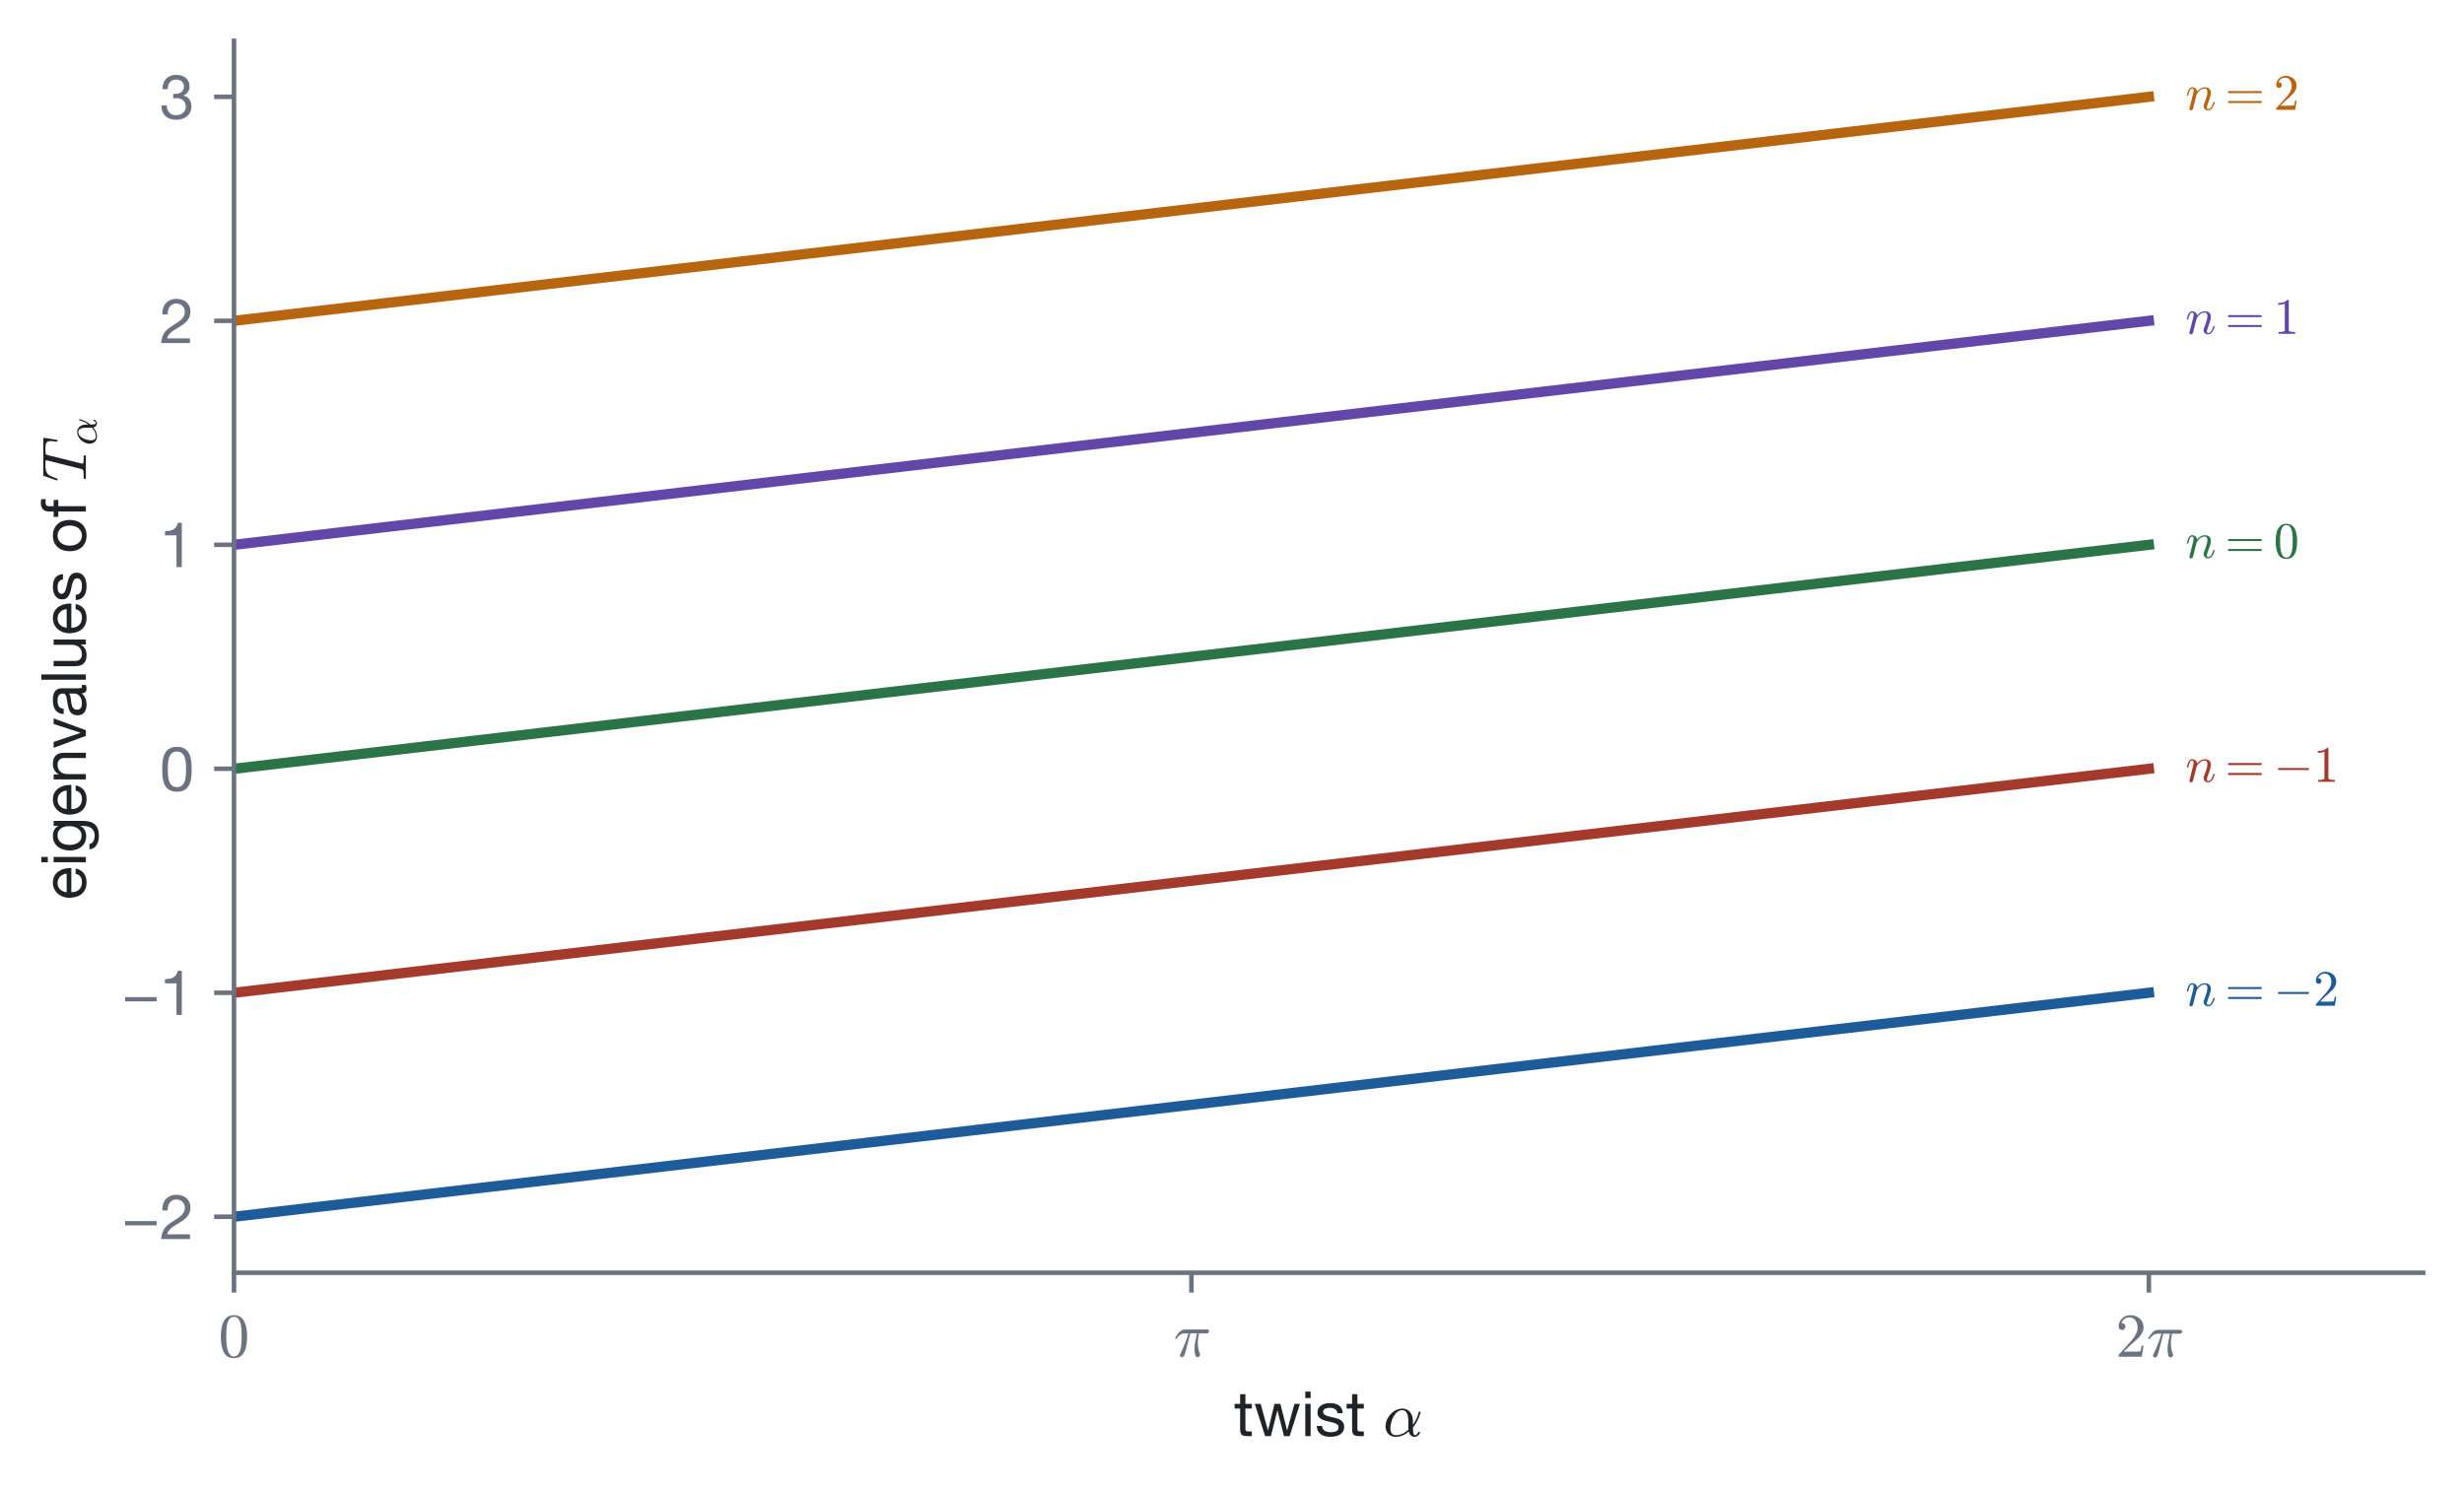
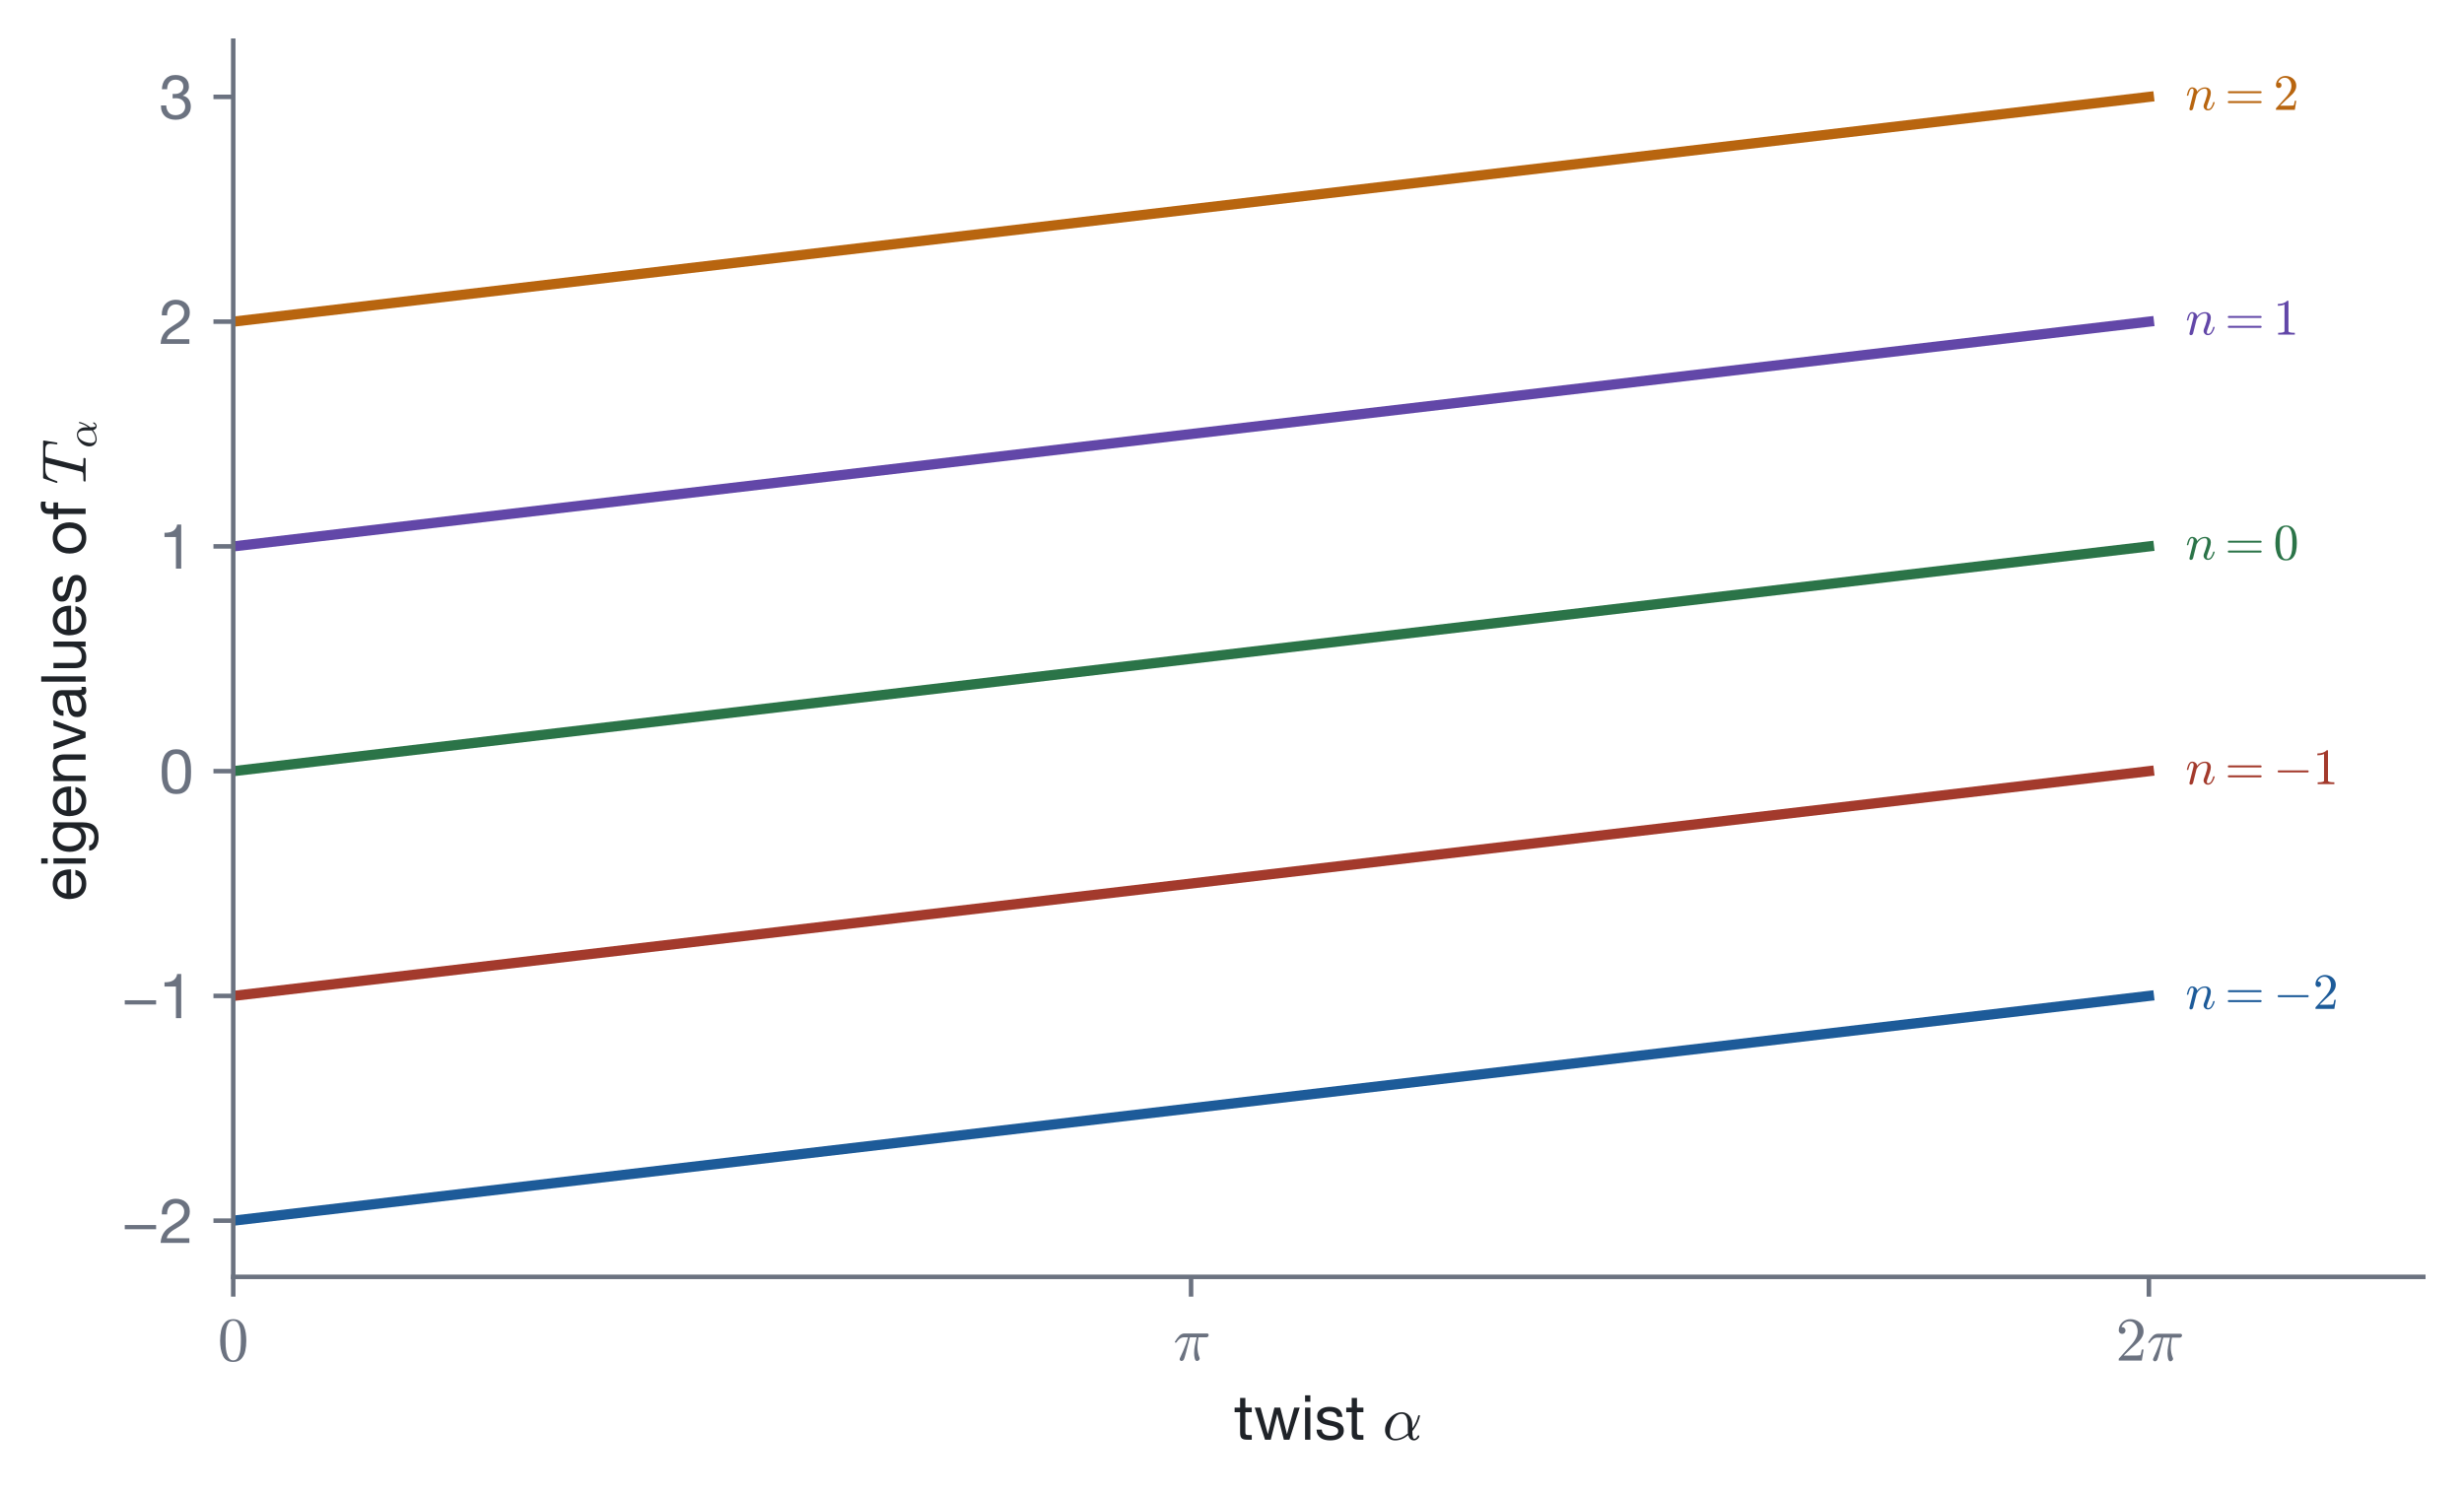
- <svg xmlns="http://www.w3.org/2000/svg" xmlns:xlink="http://www.w3.org/1999/xlink" width="434.445pt" height="262.684pt" viewBox="0 0 434.445 262.684" version="1.1">
+ <svg xmlns="http://www.w3.org/2000/svg" xmlns:xlink="http://www.w3.org/1999/xlink" width="435.84pt" height="264.124pt" viewBox="0 0 435.84 264.124" version="1.1">
  <defs>
    <style type="text/css">*{stroke-linejoin: round; stroke-linecap: butt}</style>
  </defs>
  <g id="figure_1">
    <g id="patch_1">
-       <path d="M 0 262.684  L 434.445 262.684  L 434.445 0  L 0 0  L 0 262.684  z " style="fill: none" />
+       <path d="M 0 264.124  L 435.84 264.124  L 435.84 0  L 0 0  L 0 264.124  z " style="fill: none" />
    </g>
    <g id="axes_1">
      <g id="patch_2">
-         <path d="M 41.255 224.44  L 427.245 224.44  L 427.245 7.2  L 41.255 7.2  L 41.255 224.44  z " style="fill: none" />
+         <path d="M 41.255 225.88  L 428.64 225.88  L 428.64 7.2  L 41.255 7.2  L 41.255 225.88  z " style="fill: none" />
      </g>
      <g id="matplotlib.axis_1">
        <g id="xtick_1">
          <g id="line2d_1">
            <defs>
-               <path id="md343e5c5b4" d="M 0 0  L 0 3.5  " style="stroke: #6b7280; stroke-width: 0.8" />
-             </defs>
-             <g>
-               <use xlink:href="#md343e5c5b4" x="41.255" y="224.44" style="fill: #6b7280; stroke: #6b7280; stroke-width: 0.8" />
+               <path id="m90a0dca216" d="M 0 0  L 0 3.5  " style="stroke: #6b7280; stroke-width: 0.8" />
+             </defs>
+             <g>
+               <use xlink:href="#m90a0dca216" x="41.255" y="225.88" style="fill: #6b7280; stroke: #6b7280; stroke-width: 0.8" />
            </g>
          </g>
          <g id="text_1">
-             <g style="fill: #6b7280" transform="translate(38.50531 239.2947) scale(0.11 -0.11)">
+             <g style="fill: #6b7280" transform="translate(38.50531 240.7347) scale(0.11 -0.11)">
              <defs>
                <path id="Cmr10-30" d="M 1600 -141  Q 816 -141 533 504  Q 250 1150 250 2041  Q 250 2597 351 3087  Q 453 3578 754 3920  Q 1056 4263 1600 4263  Q 2022 4263 2290 4056  Q 2559 3850 2700 3523  Q 2841 3197 2892 2823  Q 2944 2450 2944 2041  Q 2944 1491 2842 1011  Q 2741 531 2444 195  Q 2147 -141 1600 -141  z M 1600 25  Q 1956 25 2131 390  Q 2306 756 2347 1200  Q 2388 1644 2388 2144  Q 2388 2625 2347 3031  Q 2306 3438 2132 3767  Q 1959 4097 1600 4097  Q 1238 4097 1063 3765  Q 888 3434 847 3029  Q 806 2625 806 2144  Q 806 1788 823 1472  Q 841 1156 916 820  Q 991 484 1158 254  Q 1325 25 1600 25  z " transform="scale(0.015625)" />
              </defs>
              <use xlink:href="#Cmr10-30" transform="translate(0 0.390625)" />
            </g>
          </g>
        </g>
        <g id="xtick_2">
          <g id="line2d_2">
            <g>
-               <use xlink:href="#md343e5c5b4" x="210.069" y="224.44" style="fill: #6b7280; stroke: #6b7280; stroke-width: 0.8" />
+               <use xlink:href="#m90a0dca216" x="210.68" y="225.88" style="fill: #6b7280; stroke: #6b7280; stroke-width: 0.8" />
            </g>
          </g>
          <g id="text_2">
-             <g style="fill: #6b7280" transform="translate(206.9345 239.2947) scale(0.11 -0.11)">
+             <g style="fill: #6b7280" transform="translate(207.5446 240.7347) scale(0.11 -0.11)">
              <defs>
                <path id="Cmmi10-bc" d="M 647 109  Q 647 144 672 213  Q 850 584 1004 942  Q 1159 1300 1282 1639  Q 1406 1978 1509 2363  L 1100 2363  Q 866 2363 662 2216  Q 459 2069 325 1844  Q 313 1819 288 1819  L 213 1819  Q 153 1819 153 1881  Q 153 1894 166 1919  Q 375 2275 614 2517  Q 853 2759 1153 2759  L 3475 2759  Q 3541 2759 3587 2715  Q 3634 2672 3634 2597  Q 3634 2503 3567 2433  Q 3500 2363 3406 2363  L 2591 2363  Q 2488 1859 2478 1381  Q 2478 766 2694 269  Q 2713 231 2713 191  Q 2713 122 2672 62  Q 2631 3 2567 -34  Q 2503 -72 2431 -72  Q 2263 -72 2200 203  Q 2138 478 2138 738  Q 2138 1103 2200 1442  Q 2263 1781 2400 2363  L 1703 2363  Q 1197 313 1094 103  Q 1003 -72 844 -72  Q 766 -72 706 -20  Q 647 31 647 109  z " transform="scale(0.015625)" />
              </defs>
              <use xlink:href="#Cmmi10-bc" transform="translate(0 0.890625)" />
            </g>
          </g>
        </g>
        <g id="xtick_3">
          <g id="line2d_3">
            <g>
-               <use xlink:href="#md343e5c5b4" x="378.884" y="224.44" style="fill: #6b7280; stroke: #6b7280; stroke-width: 0.8" />
+               <use xlink:href="#m90a0dca216" x="380.104" y="225.88" style="fill: #6b7280; stroke: #6b7280; stroke-width: 0.8" />
            </g>
          </g>
          <g id="text_3">
-             <g style="fill: #6b7280" transform="translate(372.9986 239.2947) scale(0.11 -0.11)">
+             <g style="fill: #6b7280" transform="translate(374.2188 240.7347) scale(0.11 -0.11)">
              <defs>
                <path id="Cmr10-32" d="M 319 0  L 319 172  Q 319 188 331 206  L 1325 1306  Q 1550 1550 1690 1715  Q 1831 1881 1968 2097  Q 2106 2313 2186 2536  Q 2266 2759 2266 3009  Q 2266 3272 2169 3511  Q 2072 3750 1880 3894  Q 1688 4038 1416 4038  Q 1138 4038 916 3870  Q 694 3703 603 3438  Q 628 3444 672 3444  Q 816 3444 917 3347  Q 1019 3250 1019 3097  Q 1019 2950 917 2848  Q 816 2747 672 2747  Q 522 2747 420 2851  Q 319 2956 319 3097  Q 319 3338 409 3548  Q 500 3759 670 3923  Q 841 4088 1055 4175  Q 1269 4263 1509 4263  Q 1875 4263 2190 4108  Q 2506 3953 2690 3670  Q 2875 3388 2875 3009  Q 2875 2731 2753 2481  Q 2631 2231 2440 2026  Q 2250 1822 1953 1562  Q 1656 1303 1563 1216  L 838 519  L 1453 519  Q 1906 519 2211 526  Q 2516 534 2534 550  Q 2609 631 2688 1141  L 2875 1141  L 2694 0  L 319 0  z " transform="scale(0.015625)" />
              </defs>
              <use xlink:href="#Cmr10-32" transform="translate(0 0.390625)" />
              <use xlink:href="#Cmmi10-bc" transform="translate(50 0.390625)" />
            </g>
          </g>
        </g>
        <g id="text_4">
-           <g style="fill: #1f2328" transform="translate(217.5853 253.3167) scale(0.11 -0.11)">
+           <g style="fill: #1f2328" transform="translate(218.2828 254.7567) scale(0.11 -0.11)">
            <defs>
              <path id="HelveticaNeue-74" d="M 1165 3309  L 1165 4301  L 621 4301  L 621 3309  L 58 3309  L 58 2829  L 621 2829  L 621 723  Q 621 493 665 352  Q 710 211 803 134  Q 896 58 1046 29  Q 1197 0 1408 0  L 1824 0  L 1824 480  L 1574 480  Q 1446 480 1366 489  Q 1286 499 1241 531  Q 1197 563 1181 620  Q 1165 678 1165 774  L 1165 2829  L 1824 2829  L 1824 3309  L 1165 3309  z " transform="scale(0.015625)" />
              <path id="HelveticaNeue-77" d="M 3686 0  L 4742 3309  L 4179 3309  L 3437 602  L 3424 602  L 2733 3309  L 2138 3309  L 1472 602  L 1459 602  L 710 3309  L 109 3309  L 1171 0  L 1760 0  L 2426 2630  L 2438 2630  L 3110 0  L 3686 0  z " transform="scale(0.015625)" />
              <path id="HelveticaNeue-69" d="M 986 3904  L 986 4570  L 442 4570  L 442 3904  L 986 3904  z M 442 3309  L 442 0  L 986 0  L 986 3309  L 442 3309  z " transform="scale(0.015625)" />
              <path id="HelveticaNeue-73" d="M 742 1043  L 198 1043  Q 211 736 326 521  Q 442 307 634 176  Q 826 45 1075 -12  Q 1325 -70 1600 -70  Q 1850 -70 2102 -22  Q 2355 26 2556 147  Q 2758 269 2883 467  Q 3008 666 3008 966  Q 3008 1203 2915 1363  Q 2822 1523 2672 1628  Q 2522 1734 2326 1798  Q 2131 1862 1926 1907  Q 1734 1952 1542 1993  Q 1350 2035 1196 2096  Q 1043 2157 944 2249  Q 845 2342 845 2483  Q 845 2611 909 2691  Q 973 2771 1075 2819  Q 1178 2867 1302 2886  Q 1427 2906 1549 2906  Q 1683 2906 1814 2877  Q 1946 2848 2054 2784  Q 2163 2720 2233 2614  Q 2304 2509 2317 2349  L 2861 2349  Q 2842 2650 2733 2851  Q 2624 3053 2441 3171  Q 2259 3290 2022 3338  Q 1786 3386 1504 3386  Q 1286 3386 1065 3331  Q 845 3277 669 3165  Q 493 3053 381 2873  Q 269 2694 269 2445  Q 269 2125 429 1945  Q 589 1766 829 1667  Q 1069 1568 1350 1513  Q 1632 1459 1872 1392  Q 2112 1325 2272 1216  Q 2432 1107 2432 896  Q 2432 742 2355 643  Q 2278 544 2160 493  Q 2042 442 1901 422  Q 1760 403 1632 403  Q 1466 403 1309 435  Q 1152 467 1027 540  Q 902 614 825 739  Q 749 864 742 1043  z " transform="scale(0.015625)" />
              <path id="HelveticaNeue-20" transform="scale(0.015625)" />
              <path id="Cmmi10-ae" d="M 1288 -72  Q 984 -72 748 72  Q 513 216 384 459  Q 256 703 256 1013  Q 256 1447 498 1872  Q 741 2297 1142 2562  Q 1544 2828 1984 2828  Q 2309 2828 2556 2658  Q 2803 2488 2931 2205  Q 3059 1922 3059 1600  L 3066 1172  Q 3284 1475 3436 1801  Q 3588 2128 3669 2478  Q 3681 2516 3719 2516  L 3794 2516  Q 3853 2516 3853 2456  Q 3853 2450 3847 2438  Q 3772 2144 3659 1873  Q 3547 1603 3395 1350  Q 3244 1097 3066 891  Q 3066 97 3250 97  Q 3369 97 3445 167  Q 3522 238 3580 341  Q 3638 444 3653 447  L 3731 447  Q 3781 447 3781 384  Q 3781 225 3598 76  Q 3416 -72 3238 -72  Q 3006 -72 2853 78  Q 2700 228 2644 469  Q 2344 213 1994 70  Q 1644 -72 1288 -72  z M 1300 97  Q 1984 97 2613 659  Q 2609 697 2603 751  Q 2597 806 2597 813  L 2597 1503  Q 2597 2663 1972 2663  Q 1597 2663 1315 2342  Q 1034 2022 892 1576  Q 750 1131 750 763  Q 750 484 892 290  Q 1034 97 1300 97  z " transform="scale(0.015625)" />
            </defs>
            <use xlink:href="#HelveticaNeue-74" transform="translate(0 0.59375)" />
            <use xlink:href="#HelveticaNeue-77" transform="translate(31.49998 0.59375)" />
            <use xlink:href="#HelveticaNeue-69" transform="translate(107.3 0.59375)" />
            <use xlink:href="#HelveticaNeue-73" transform="translate(129.5 0.59375)" />
            <use xlink:href="#HelveticaNeue-74" transform="translate(179.5 0.59375)" />
            <use xlink:href="#HelveticaNeue-20" transform="translate(210.9999 0.59375)" />
            <use xlink:href="#Cmmi10-ae" transform="translate(238.7999 0.59375)" />
          </g>
        </g>
      </g>
      <g id="matplotlib.axis_2">
        <g id="ytick_1">
          <g id="line2d_4">
            <defs>
-               <path id="m2979160e1a" d="M 0 0  L -3.5 0  " style="stroke: #6b7280; stroke-width: 0.8" />
-             </defs>
-             <g>
-               <use xlink:href="#m2979160e1a" x="41.255" y="214.565" style="fill: #6b7280; stroke: #6b7280; stroke-width: 0.8" />
+               <path id="m09a681bd57" d="M 0 0  L -3.5 0  " style="stroke: #6b7280; stroke-width: 0.8" />
+             </defs>
+             <g>
+               <use xlink:href="#m09a681bd57" x="41.255" y="215.94" style="fill: #6b7280; stroke: #6b7280; stroke-width: 0.8" />
            </g>
          </g>
          <g id="text_5">
-             <g style="fill: #6b7280" transform="translate(21.54 218.4928) scale(0.11 -0.11)">
+             <g style="fill: #6b7280" transform="translate(21.54 219.8673) scale(0.11 -0.11)">
              <defs>
                <path id="HelveticaNeue-2212" d="M 307 1837  L 307 1402  L 3533 1402  L 3533 1837  L 307 1837  z " transform="scale(0.015625)" />
                <path id="HelveticaNeue-32" d="M 282 2931  L 826 2931  Q 819 3136 867 3337  Q 915 3539 1024 3699  Q 1133 3859 1302 3958  Q 1472 4058 1709 4058  Q 1888 4058 2048 4000  Q 2208 3942 2326 3833  Q 2445 3725 2515 3574  Q 2586 3424 2586 3238  Q 2586 3002 2512 2822  Q 2438 2643 2294 2489  Q 2150 2336 1932 2185  Q 1715 2035 1427 1856  Q 1190 1715 972 1555  Q 755 1395 582 1184  Q 410 973 298 688  Q 186 403 154 0  L 3117 0  L 3117 480  L 787 480  Q 826 691 950 854  Q 1075 1018 1251 1158  Q 1427 1299 1638 1424  Q 1850 1549 2061 1677  Q 2272 1811 2470 1958  Q 2669 2106 2822 2288  Q 2976 2470 3069 2700  Q 3162 2931 3162 3232  Q 3162 3552 3050 3795  Q 2938 4038 2746 4201  Q 2554 4365 2294 4451  Q 2035 4538 1741 4538  Q 1382 4538 1100 4416  Q 819 4294 630 4080  Q 442 3866 352 3571  Q 262 3277 282 2931  z " transform="scale(0.015625)" />
              </defs>
              <use xlink:href="#HelveticaNeue-2212" />
              <use xlink:href="#HelveticaNeue-32" transform="translate(59.99999 0)" />
            </g>
          </g>
        </g>
        <g id="ytick_2">
          <g id="line2d_5">
            <g>
-               <use xlink:href="#m2979160e1a" x="41.255" y="175.067" style="fill: #6b7280; stroke: #6b7280; stroke-width: 0.8" />
+               <use xlink:href="#m09a681bd57" x="41.255" y="176.18" style="fill: #6b7280; stroke: #6b7280; stroke-width: 0.8" />
            </g>
          </g>
          <g id="text_6">
-             <g style="fill: #6b7280" transform="translate(21.54 178.9946) scale(0.11 -0.11)">
+             <g style="fill: #6b7280" transform="translate(21.54 180.1073) scale(0.11 -0.11)">
              <defs>
                <path id="HelveticaNeue-31" d="M 2278 0  L 2278 4538  L 1862 4538  Q 1818 4282 1696 4115  Q 1574 3949 1398 3853  Q 1222 3757 1004 3721  Q 787 3686 557 3686  L 557 3251  L 1734 3251  L 1734 0  L 2278 0  z " transform="scale(0.015625)" />
              </defs>
              <use xlink:href="#HelveticaNeue-2212" />
              <use xlink:href="#HelveticaNeue-31" transform="translate(59.99999 0)" />
            </g>
          </g>
        </g>
        <g id="ytick_3">
          <g id="line2d_6">
            <g>
-               <use xlink:href="#m2979160e1a" x="41.255" y="135.569" style="fill: #6b7280; stroke: #6b7280; stroke-width: 0.8" />
+               <use xlink:href="#m09a681bd57" x="41.255" y="136.42" style="fill: #6b7280; stroke: #6b7280; stroke-width: 0.8" />
            </g>
          </g>
          <g id="text_7">
-             <g style="fill: #6b7280" transform="translate(28.14 139.4964) scale(0.11 -0.11)">
+             <g style="fill: #6b7280" transform="translate(28.14 140.3473) scale(0.11 -0.11)">
              <defs>
                <path id="HelveticaNeue-30" d="M 845 2234  Q 845 2400 848 2601  Q 851 2803 880 3004  Q 909 3206 963 3398  Q 1018 3590 1123 3734  Q 1229 3878 1389 3968  Q 1549 4058 1779 4058  Q 2010 4058 2170 3968  Q 2330 3878 2435 3734  Q 2541 3590 2595 3398  Q 2650 3206 2678 3004  Q 2707 2803 2710 2601  Q 2714 2400 2714 2234  Q 2714 1978 2698 1661  Q 2682 1344 2595 1065  Q 2509 787 2317 595  Q 2125 403 1779 403  Q 1434 403 1242 595  Q 1050 787 963 1065  Q 877 1344 861 1661  Q 845 1978 845 2234  z M 269 2227  Q 269 1978 281 1709  Q 294 1440 345 1184  Q 397 928 493 701  Q 589 474 755 301  Q 922 128 1174 29  Q 1427 -70 1779 -70  Q 2138 -70 2387 29  Q 2637 128 2803 301  Q 2970 474 3066 701  Q 3162 928 3213 1184  Q 3264 1440 3277 1709  Q 3290 1978 3290 2227  Q 3290 2477 3277 2745  Q 3264 3014 3213 3270  Q 3162 3526 3066 3756  Q 2970 3987 2803 4160  Q 2637 4333 2384 4435  Q 2131 4538 1779 4538  Q 1427 4538 1174 4435  Q 922 4333 755 4160  Q 589 3987 493 3756  Q 397 3526 345 3270  Q 294 3014 281 2745  Q 269 2477 269 2227  z " transform="scale(0.015625)" />
              </defs>
              <use xlink:href="#HelveticaNeue-30" />
            </g>
          </g>
        </g>
        <g id="ytick_4">
          <g id="line2d_7">
            <g>
-               <use xlink:href="#m2979160e1a" x="41.255" y="96.071" style="fill: #6b7280; stroke: #6b7280; stroke-width: 0.8" />
+               <use xlink:href="#m09a681bd57" x="41.255" y="96.66" style="fill: #6b7280; stroke: #6b7280; stroke-width: 0.8" />
            </g>
          </g>
          <g id="text_8">
-             <g style="fill: #6b7280" transform="translate(28.14 99.99825) scale(0.11 -0.11)">
+             <g style="fill: #6b7280" transform="translate(28.14 100.5873) scale(0.11 -0.11)">
              <use xlink:href="#HelveticaNeue-31" />
            </g>
          </g>
        </g>
        <g id="ytick_5">
          <g id="line2d_8">
            <g>
-               <use xlink:href="#m2979160e1a" x="41.255" y="56.573" style="fill: #6b7280; stroke: #6b7280; stroke-width: 0.8" />
+               <use xlink:href="#m09a681bd57" x="41.255" y="56.9" style="fill: #6b7280; stroke: #6b7280; stroke-width: 0.8" />
            </g>
          </g>
          <g id="text_9">
-             <g style="fill: #6b7280" transform="translate(28.14 60.50007) scale(0.11 -0.11)">
+             <g style="fill: #6b7280" transform="translate(28.14 60.82734) scale(0.11 -0.11)">
              <use xlink:href="#HelveticaNeue-32" />
            </g>
          </g>
        </g>
        <g id="ytick_6">
          <g id="line2d_9">
            <g>
-               <use xlink:href="#m2979160e1a" x="41.255" y="17.075" style="fill: #6b7280; stroke: #6b7280; stroke-width: 0.8" />
+               <use xlink:href="#m09a681bd57" x="41.255" y="17.14" style="fill: #6b7280; stroke: #6b7280; stroke-width: 0.8" />
            </g>
          </g>
          <g id="text_10">
-             <g style="fill: #6b7280" transform="translate(28.14 21.00189) scale(0.11 -0.11)">
+             <g style="fill: #6b7280" transform="translate(28.14 21.06734) scale(0.11 -0.11)">
              <defs>
                <path id="HelveticaNeue-33" d="M 1395 2592  L 1395 2131  Q 1549 2150 1722 2150  Q 1926 2150 2102 2096  Q 2278 2042 2406 1930  Q 2534 1818 2611 1654  Q 2688 1491 2688 1280  Q 2688 1075 2608 912  Q 2528 749 2393 637  Q 2259 525 2080 464  Q 1901 403 1702 403  Q 1235 403 992 681  Q 749 960 736 1402  L 192 1402  Q 186 1050 291 774  Q 397 499 595 310  Q 794 122 1075 26  Q 1357 -70 1702 -70  Q 2022 -70 2307 16  Q 2592 102 2803 275  Q 3014 448 3139 707  Q 3264 966 3264 1306  Q 3264 1715 3062 2016  Q 2861 2317 2445 2406  L 2445 2419  Q 2714 2541 2893 2777  Q 3072 3014 3072 3322  Q 3072 3635 2966 3865  Q 2861 4096 2675 4243  Q 2490 4390 2237 4464  Q 1984 4538 1690 4538  Q 1350 4538 1091 4429  Q 832 4320 659 4128  Q 486 3936 393 3667  Q 301 3398 288 3072  L 832 3072  Q 832 3270 883 3449  Q 934 3629 1040 3763  Q 1146 3898 1309 3978  Q 1472 4058 1690 4058  Q 2035 4058 2265 3875  Q 2496 3693 2496 3328  Q 2496 3149 2425 3008  Q 2355 2867 2236 2774  Q 2118 2682 1961 2634  Q 1805 2586 1632 2586  L 1517 2586  Q 1485 2586 1453 2586  Q 1427 2586 1395 2592  z " transform="scale(0.015625)" />
              </defs>
              <use xlink:href="#HelveticaNeue-33" />
            </g>
          </g>
        </g>
        <g id="text_11">
-           <g style="fill: #1f2328" transform="translate(15.23 158.72) rotate(-90) scale(0.11 -0.11)">
+           <g style="fill: #1f2328" transform="translate(15.23 159.44) rotate(-90) scale(0.11 -0.11)">
            <defs>
              <path id="HelveticaNeue-65" d="M 2707 1971  L 806 1971  Q 819 2163 889 2332  Q 960 2502 1081 2630  Q 1203 2758 1372 2832  Q 1542 2906 1754 2906  Q 1958 2906 2128 2832  Q 2298 2758 2422 2633  Q 2547 2509 2620 2336  Q 2694 2163 2707 1971  z M 3232 1050  L 2694 1050  Q 2624 723 2403 563  Q 2182 403 1837 403  Q 1568 403 1369 492  Q 1171 582 1043 732  Q 915 883 857 1078  Q 800 1274 806 1491  L 3283 1491  Q 3296 1792 3229 2125  Q 3162 2458 2986 2739  Q 2810 3021 2518 3203  Q 2227 3386 1786 3386  Q 1446 3386 1161 3258  Q 877 3130 669 2899  Q 461 2669 345 2355  Q 230 2042 230 1664  Q 243 1286 342 966  Q 442 646 640 416  Q 838 186 1129 58  Q 1421 -70 1818 -70  Q 2381 -70 2752 211  Q 3123 493 3232 1050  z " transform="scale(0.015625)" />
              <path id="HelveticaNeue-67" d="M 3264 282  L 3264 3309  L 2752 3309  L 2752 2835  L 2746 2835  Q 2598 3110 2336 3248  Q 2074 3386 1760 3386  Q 1331 3386 1036 3222  Q 742 3059 563 2806  Q 384 2554 307 2243  Q 230 1933 230 1638  Q 230 1299 323 995  Q 416 691 601 464  Q 787 237 1062 102  Q 1338 -32 1709 -32  Q 2029 -32 2313 112  Q 2598 256 2739 563  L 2752 563  L 2752 346  Q 2752 70 2697 -160  Q 2643 -390 2521 -553  Q 2400 -717 2214 -809  Q 2029 -902 1760 -902  Q 1626 -902 1478 -873  Q 1331 -845 1206 -781  Q 1082 -717 995 -614  Q 909 -512 902 -365  L 358 -365  Q 371 -634 499 -819  Q 627 -1005 822 -1120  Q 1018 -1235 1258 -1286  Q 1498 -1338 1728 -1338  Q 2522 -1338 2893 -934  Q 3264 -531 3264 282  z M 1741 442  Q 1472 442 1293 554  Q 1114 666 1005 848  Q 896 1030 851 1254  Q 806 1478 806 1702  Q 806 1939 860 2156  Q 915 2374 1033 2540  Q 1152 2707 1337 2806  Q 1523 2906 1786 2906  Q 2042 2906 2221 2803  Q 2400 2701 2512 2531  Q 2624 2362 2675 2150  Q 2726 1939 2726 1722  Q 2726 1491 2672 1260  Q 2618 1030 2502 848  Q 2387 666 2198 554  Q 2010 442 1741 442  z " transform="scale(0.015625)" />
              <path id="HelveticaNeue-6e" d="M 410 3309  L 410 0  L 954 0  L 954 1869  Q 954 2093 1014 2281  Q 1075 2470 1196 2611  Q 1318 2752 1500 2829  Q 1683 2906 1933 2906  Q 2246 2906 2425 2726  Q 2605 2547 2605 2240  L 2605 0  L 3149 0  L 3149 2176  Q 3149 2445 3094 2665  Q 3040 2886 2905 3046  Q 2771 3206 2553 3296  Q 2336 3386 2010 3386  Q 1274 3386 934 2784  L 922 2784  L 922 3309  L 410 3309  z " transform="scale(0.015625)" />
              <path id="HelveticaNeue-76" d="M 1901 0  L 3110 3309  L 2541 3309  L 1638 550  L 1626 550  L 698 3309  L 90 3309  L 1318 0  L 1901 0  z " transform="scale(0.015625)" />
              <path id="HelveticaNeue-61" d="M 3341 13  Q 3200 -70 2950 -70  Q 2739 -70 2614 48  Q 2490 166 2490 435  Q 2266 166 1968 48  Q 1670 -70 1325 -70  Q 1101 -70 899 -19  Q 698 32 550 141  Q 403 250 316 426  Q 230 602 230 851  Q 230 1133 326 1312  Q 422 1491 579 1603  Q 736 1715 937 1772  Q 1139 1830 1350 1869  Q 1574 1914 1776 1936  Q 1978 1958 2131 2000  Q 2285 2042 2374 2122  Q 2464 2202 2464 2355  Q 2464 2534 2397 2643  Q 2330 2752 2224 2809  Q 2118 2867 1987 2886  Q 1856 2906 1728 2906  Q 1382 2906 1152 2774  Q 922 2643 902 2278  L 358 2278  Q 371 2586 486 2797  Q 602 3008 794 3139  Q 986 3270 1232 3328  Q 1478 3386 1760 3386  Q 1984 3386 2205 3354  Q 2426 3322 2605 3222  Q 2784 3123 2893 2944  Q 3002 2765 3002 2477  L 3002 774  Q 3002 582 3024 492  Q 3046 403 3174 403  Q 3245 403 3341 435  L 3341 13  z M 2458 1709  Q 2355 1632 2188 1597  Q 2022 1562 1840 1539  Q 1658 1517 1472 1488  Q 1286 1459 1139 1395  Q 992 1331 899 1212  Q 806 1094 806 890  Q 806 755 860 662  Q 915 570 1001 512  Q 1088 454 1203 428  Q 1318 403 1446 403  Q 1715 403 1907 476  Q 2099 550 2220 662  Q 2342 774 2400 905  Q 2458 1037 2458 1152  L 2458 1709  z " transform="scale(0.015625)" />
              <path id="HelveticaNeue-6c" d="M 442 4570  L 442 0  L 986 0  L 986 4570  L 442 4570  z " transform="scale(0.015625)" />
              <path id="HelveticaNeue-75" d="M 3149 0  L 3149 3309  L 2605 3309  L 2605 1440  Q 2605 1216 2544 1027  Q 2483 838 2361 697  Q 2240 557 2057 480  Q 1875 403 1626 403  Q 1312 403 1133 582  Q 954 762 954 1069  L 954 3309  L 410 3309  L 410 1133  Q 410 864 464 643  Q 518 422 652 262  Q 787 102 1004 16  Q 1222 -70 1549 -70  Q 1914 -70 2182 74  Q 2451 218 2624 525  L 2637 525  L 2637 0  L 3149 0  z " transform="scale(0.015625)" />
              <path id="HelveticaNeue-6f" d="M 806 1651  Q 806 1952 886 2185  Q 966 2419 1107 2579  Q 1248 2739 1437 2822  Q 1626 2906 1837 2906  Q 2048 2906 2237 2822  Q 2426 2739 2566 2579  Q 2707 2419 2787 2185  Q 2867 1952 2867 1651  Q 2867 1350 2787 1116  Q 2707 883 2566 726  Q 2426 570 2237 486  Q 2048 403 1837 403  Q 1626 403 1437 486  Q 1248 570 1107 726  Q 966 883 886 1116  Q 806 1350 806 1651  z M 230 1651  Q 230 1286 332 972  Q 435 659 640 425  Q 845 192 1145 61  Q 1446 -70 1837 -70  Q 2234 -70 2531 61  Q 2829 192 3033 425  Q 3238 659 3340 972  Q 3443 1286 3443 1651  Q 3443 2016 3340 2333  Q 3238 2650 3033 2883  Q 2829 3117 2531 3251  Q 2234 3386 1837 3386  Q 1446 3386 1145 3251  Q 845 3117 640 2883  Q 435 2650 332 2333  Q 230 2016 230 1651  z " transform="scale(0.015625)" />
              <path id="HelveticaNeue-66" d="M 634 2829  L 634 0  L 1178 0  L 1178 2829  L 1818 2829  L 1818 3309  L 1178 3309  L 1178 3770  Q 1178 3987 1286 4064  Q 1395 4141 1594 4141  Q 1664 4141 1747 4131  Q 1830 4122 1901 4096  L 1901 4570  Q 1824 4595 1725 4608  Q 1626 4621 1549 4621  Q 1101 4621 867 4413  Q 634 4205 634 3802  L 634 3309  L 77 3309  L 77 2829  L 634 2829  z " transform="scale(0.015625)" />
              <path id="Cmmi10-54" d="M 294 84  Q 297 100 308 140  Q 319 181 336 203  Q 353 225 384 225  Q 934 225 1113 256  Q 1284 300 1319 441  L 2194 3956  Q 2222 4034 2222 4097  Q 2222 4147 1997 4147  L 1625 4147  Q 1197 4147 964 4015  Q 731 3884 622 3668  Q 513 3453 341 2963  Q 319 2906 275 2906  L 219 2906  Q 153 2906 153 2988  L 609 4313  Q 622 4372 672 4372  L 4453 4372  Q 4519 4372 4519 4288  L 4306 2963  Q 4306 2944 4284 2925  Q 4263 2906 4244 2906  L 4184 2906  Q 4122 2906 4122 2988  Q 4191 3441 4191 3628  Q 4191 3853 4097 3968  Q 4003 4084 3853 4115  Q 3703 4147 3463 4147  L 3084 4147  Q 2913 4147 2853 4115  Q 2794 4084 2753 3928  L 1875 416  Q 1872 403 1870 390  Q 1869 378 1863 359  Q 1863 278 1959 256  Q 2125 225 2669 225  Q 2731 225 2731 141  Q 2709 50 2696 25  Q 2684 0 2625 0  L 359 0  Q 294 0 294 84  z " transform="scale(0.015625)" />
            </defs>
            <use xlink:href="#HelveticaNeue-65" transform="translate(0 0.796875)" />
            <use xlink:href="#HelveticaNeue-69" transform="translate(53.7 0.796875)" />
            <use xlink:href="#HelveticaNeue-67" transform="translate(75.89999 0.796875)" />
            <use xlink:href="#HelveticaNeue-65" transform="translate(133.3 0.796875)" />
            <use xlink:href="#HelveticaNeue-6e" transform="translate(187 0.796875)" />
            <use xlink:href="#HelveticaNeue-76" transform="translate(242.6 0.796875)" />
            <use xlink:href="#HelveticaNeue-61" transform="translate(292.6 0.796875)" />
            <use xlink:href="#HelveticaNeue-6c" transform="translate(346.3 0.796875)" />
            <use xlink:href="#HelveticaNeue-75" transform="translate(368.5 0.796875)" />
            <use xlink:href="#HelveticaNeue-65" transform="translate(424.0999 0.796875)" />
            <use xlink:href="#HelveticaNeue-73" transform="translate(477.7999 0.796875)" />
            <use xlink:href="#HelveticaNeue-20" transform="translate(527.7999 0.796875)" />
            <use xlink:href="#HelveticaNeue-6f" transform="translate(555.5999 0.796875)" />
            <use xlink:href="#HelveticaNeue-66" transform="translate(612.9999 0.796875)" />
            <use xlink:href="#HelveticaNeue-20" transform="translate(642.5999 0.796875)" />
            <use xlink:href="#Cmmi10-54" transform="translate(670.3999 0.796875)" />
            <use xlink:href="#Cmmi10-ae" transform="translate(728.7983 -16.20938) scale(0.7)" />
          </g>
        </g>
      </g>
      <g id="line2d_10">
-         <path d="M 41.255 214.565  L 378.884 175.067  L 378.884 175.067  " clip-path="url(#p675f012a4d)" style="fill: none; stroke: #1d5b99; stroke-width: 1.8; stroke-linecap: square" />
+         <path d="M 41.255 215.94  L 380.104 176.18  L 380.104 176.18  " clip-path="url(#p292934be84)" style="fill: none; stroke: #1d5b99; stroke-width: 1.8; stroke-linecap: square" />
      </g>
      <g id="line2d_11">
-         <path d="M 41.255 175.067  L 378.884 135.569  L 378.884 135.569  " clip-path="url(#p675f012a4d)" style="fill: none; stroke: #a33a2c; stroke-width: 1.8; stroke-linecap: square" />
+         <path d="M 41.255 176.18  L 380.104 136.42  L 380.104 136.42  " clip-path="url(#p292934be84)" style="fill: none; stroke: #a33a2c; stroke-width: 1.8; stroke-linecap: square" />
      </g>
      <g id="line2d_12">
-         <path d="M 41.255 135.569  L 378.884 96.071  L 378.884 96.071  " clip-path="url(#p675f012a4d)" style="fill: none; stroke: #2b7448; stroke-width: 1.8; stroke-linecap: square" />
+         <path d="M 41.255 136.42  L 380.104 96.66  L 380.104 96.66  " clip-path="url(#p292934be84)" style="fill: none; stroke: #2b7448; stroke-width: 1.8; stroke-linecap: square" />
      </g>
      <g id="line2d_13">
-         <path d="M 41.255 96.071  L 378.884 56.573  L 378.884 56.573  " clip-path="url(#p675f012a4d)" style="fill: none; stroke: #6247a8; stroke-width: 1.8; stroke-linecap: square" />
+         <path d="M 41.255 96.66  L 380.104 56.9  L 380.104 56.9  " clip-path="url(#p292934be84)" style="fill: none; stroke: #6247a8; stroke-width: 1.8; stroke-linecap: square" />
      </g>
      <g id="line2d_14">
-         <path d="M 41.255 56.573  L 378.884 17.075  L 378.884 17.075  " clip-path="url(#p675f012a4d)" style="fill: none; stroke: #b8650f; stroke-width: 1.8; stroke-linecap: square" />
+         <path d="M 41.255 56.9  L 380.104 17.14  L 380.104 17.14  " clip-path="url(#p292934be84)" style="fill: none; stroke: #b8650f; stroke-width: 1.8; stroke-linecap: square" />
      </g>
      <g id="patch_3">
-         <path d="M 41.255 224.44  L 41.255 7.2  " style="fill: none; stroke: #6b7280; stroke-width: 0.8; stroke-linejoin: miter; stroke-linecap: square" />
+         <path d="M 41.255 225.88  L 41.255 7.2  " style="fill: none; stroke: #6b7280; stroke-width: 0.8; stroke-linejoin: miter; stroke-linecap: square" />
      </g>
      <g id="patch_4">
-         <path d="M 41.255 224.44  L 427.245 224.44  " style="fill: none; stroke: #6b7280; stroke-width: 0.8; stroke-linejoin: miter; stroke-linecap: square" />
+         <path d="M 41.255 225.88  L 428.64 225.88  " style="fill: none; stroke: #6b7280; stroke-width: 0.8; stroke-linejoin: miter; stroke-linecap: square" />
      </g>
      <g id="text_12">
-         <g style="fill: #1d5b99" transform="translate(385.3318 177.3939) scale(0.09 -0.09)">
+         <g style="fill: #1d5b99" transform="translate(386.5754 178.5066) scale(0.09 -0.09)">
          <defs>
            <path id="Cmmi10-6e" d="M 494 109  Q 494 147 500 166  L 978 2075  Q 1025 2253 1025 2388  Q 1025 2663 838 2663  Q 638 2663 541 2423  Q 444 2184 353 1819  Q 353 1800 334 1789  Q 316 1778 300 1778  L 225 1778  Q 203 1778 187 1801  Q 172 1825 172 1844  Q 241 2122 305 2315  Q 369 2509 505 2668  Q 641 2828 844 2828  Q 1084 2828 1268 2676  Q 1453 2525 1453 2291  Q 1644 2541 1900 2684  Q 2156 2828 2444 2828  Q 2672 2828 2837 2750  Q 3003 2672 3095 2514  Q 3188 2356 3188 2138  Q 3188 1875 3070 1503  Q 2953 1131 2778 672  Q 2688 463 2688 288  Q 2688 97 2834 97  Q 3084 97 3251 365  Q 3419 634 3488 941  Q 3500 978 3541 978  L 3616 978  Q 3641 978 3658 962  Q 3675 947 3675 922  Q 3675 916 3669 903  Q 3581 541 3364 234  Q 3147 -72 2822 -72  Q 2597 -72 2437 83  Q 2278 238 2278 459  Q 2278 578 2328 709  Q 2409 919 2514 1209  Q 2619 1500 2686 1765  Q 2753 2031 2753 2234  Q 2753 2413 2679 2538  Q 2606 2663 2431 2663  Q 2197 2663 2000 2559  Q 1803 2456 1656 2286  Q 1509 2116 1388 1881  L 953 141  Q 931 53 854 -9  Q 778 -72 684 -72  Q 606 -72 550 -22  Q 494 28 494 109  z " transform="scale(0.015625)" />
            <path id="Cmr10-3d" d="M 481 850  Q 428 850 393 890  Q 359 931 359 978  Q 359 1031 393 1068  Q 428 1106 481 1106  L 4500 1106  Q 4547 1106 4581 1068  Q 4616 1031 4616 978  Q 4616 931 4581 890  Q 4547 850 4500 850  L 481 850  z M 481 2094  Q 428 2094 393 2131  Q 359 2169 359 2222  Q 359 2269 393 2309  Q 428 2350 481 2350  L 4500 2350  Q 4547 2350 4581 2309  Q 4616 2269 4616 2222  Q 4616 2169 4581 2131  Q 4547 2094 4500 2094  L 481 2094  z " transform="scale(0.015625)" />
            <path id="Cmsy10-a1" d="M 653 1472  Q 600 1472 565 1512  Q 531 1553 531 1600  Q 531 1647 565 1687  Q 600 1728 653 1728  L 4325 1728  Q 4375 1728 4408 1687  Q 4441 1647 4441 1600  Q 4441 1553 4408 1512  Q 4375 1472 4325 1472  L 653 1472  z " transform="scale(0.015625)" />
          </defs>
          <use xlink:href="#Cmmi10-6e" transform="translate(0 0.390625)" />
          <use xlink:href="#Cmr10-3d" transform="translate(77.56836 0.390625)" />
          <use xlink:href="#Cmsy10-a1" transform="translate(172.8125 0.390625)" />
          <use xlink:href="#Cmr10-32" transform="translate(250.498 0.390625)" />
        </g>
      </g>
      <g id="text_13">
-         <g style="fill: #a33a2c" transform="translate(385.3318 137.8957) scale(0.09 -0.09)">
+         <g style="fill: #a33a2c" transform="translate(386.5754 138.7466) scale(0.09 -0.09)">
          <defs>
            <path id="Cmr10-31" d="M 594 0  L 594 225  Q 1394 225 1394 428  L 1394 3788  Q 1063 3628 556 3628  L 556 3853  Q 1341 3853 1741 4263  L 1831 4263  Q 1853 4263 1873 4245  Q 1894 4228 1894 4206  L 1894 428  Q 1894 225 2694 225  L 2694 0  L 594 0  z " transform="scale(0.015625)" />
          </defs>
          <use xlink:href="#Cmmi10-6e" transform="translate(0 0.390625)" />
          <use xlink:href="#Cmr10-3d" transform="translate(77.56836 0.390625)" />
          <use xlink:href="#Cmsy10-a1" transform="translate(172.8125 0.390625)" />
          <use xlink:href="#Cmr10-31" transform="translate(250.498 0.390625)" />
        </g>
      </g>
      <g id="text_14">
-         <g style="fill: #2b7448" transform="translate(385.3318 98.39755) scale(0.09 -0.09)">
+         <g style="fill: #2b7448" transform="translate(386.5754 98.98664) scale(0.09 -0.09)">
          <use xlink:href="#Cmmi10-6e" transform="translate(0 0.390625)" />
          <use xlink:href="#Cmr10-3d" transform="translate(77.56836 0.390625)" />
          <use xlink:href="#Cmr10-30" transform="translate(172.8125 0.390625)" />
        </g>
      </g>
      <g id="text_15">
-         <g style="fill: #6247a8" transform="translate(385.3318 58.89937) scale(0.09 -0.09)">
+         <g style="fill: #6247a8" transform="translate(386.5754 59.22664) scale(0.09 -0.09)">
          <use xlink:href="#Cmmi10-6e" transform="translate(0 0.390625)" />
          <use xlink:href="#Cmr10-3d" transform="translate(77.56836 0.390625)" />
          <use xlink:href="#Cmr10-31" transform="translate(172.8125 0.390625)" />
        </g>
      </g>
      <g id="text_16">
-         <g style="fill: #b8650f" transform="translate(385.3318 19.40119) scale(0.09 -0.09)">
+         <g style="fill: #b8650f" transform="translate(386.5754 19.46664) scale(0.09 -0.09)">
          <use xlink:href="#Cmmi10-6e" transform="translate(0 0.390625)" />
          <use xlink:href="#Cmr10-3d" transform="translate(77.56836 0.390625)" />
          <use xlink:href="#Cmr10-32" transform="translate(172.8125 0.390625)" />
        </g>
      </g>
    </g>
  </g>
  <defs>
-     <clipPath id="p675f012a4d">
-       <rect x="41.255" y="7.2" width="385.99" height="217.24" />
+     <clipPath id="p292934be84">
+       <rect x="41.255" y="7.2" width="387.385" height="218.68" />
    </clipPath>
  </defs>
</svg>
